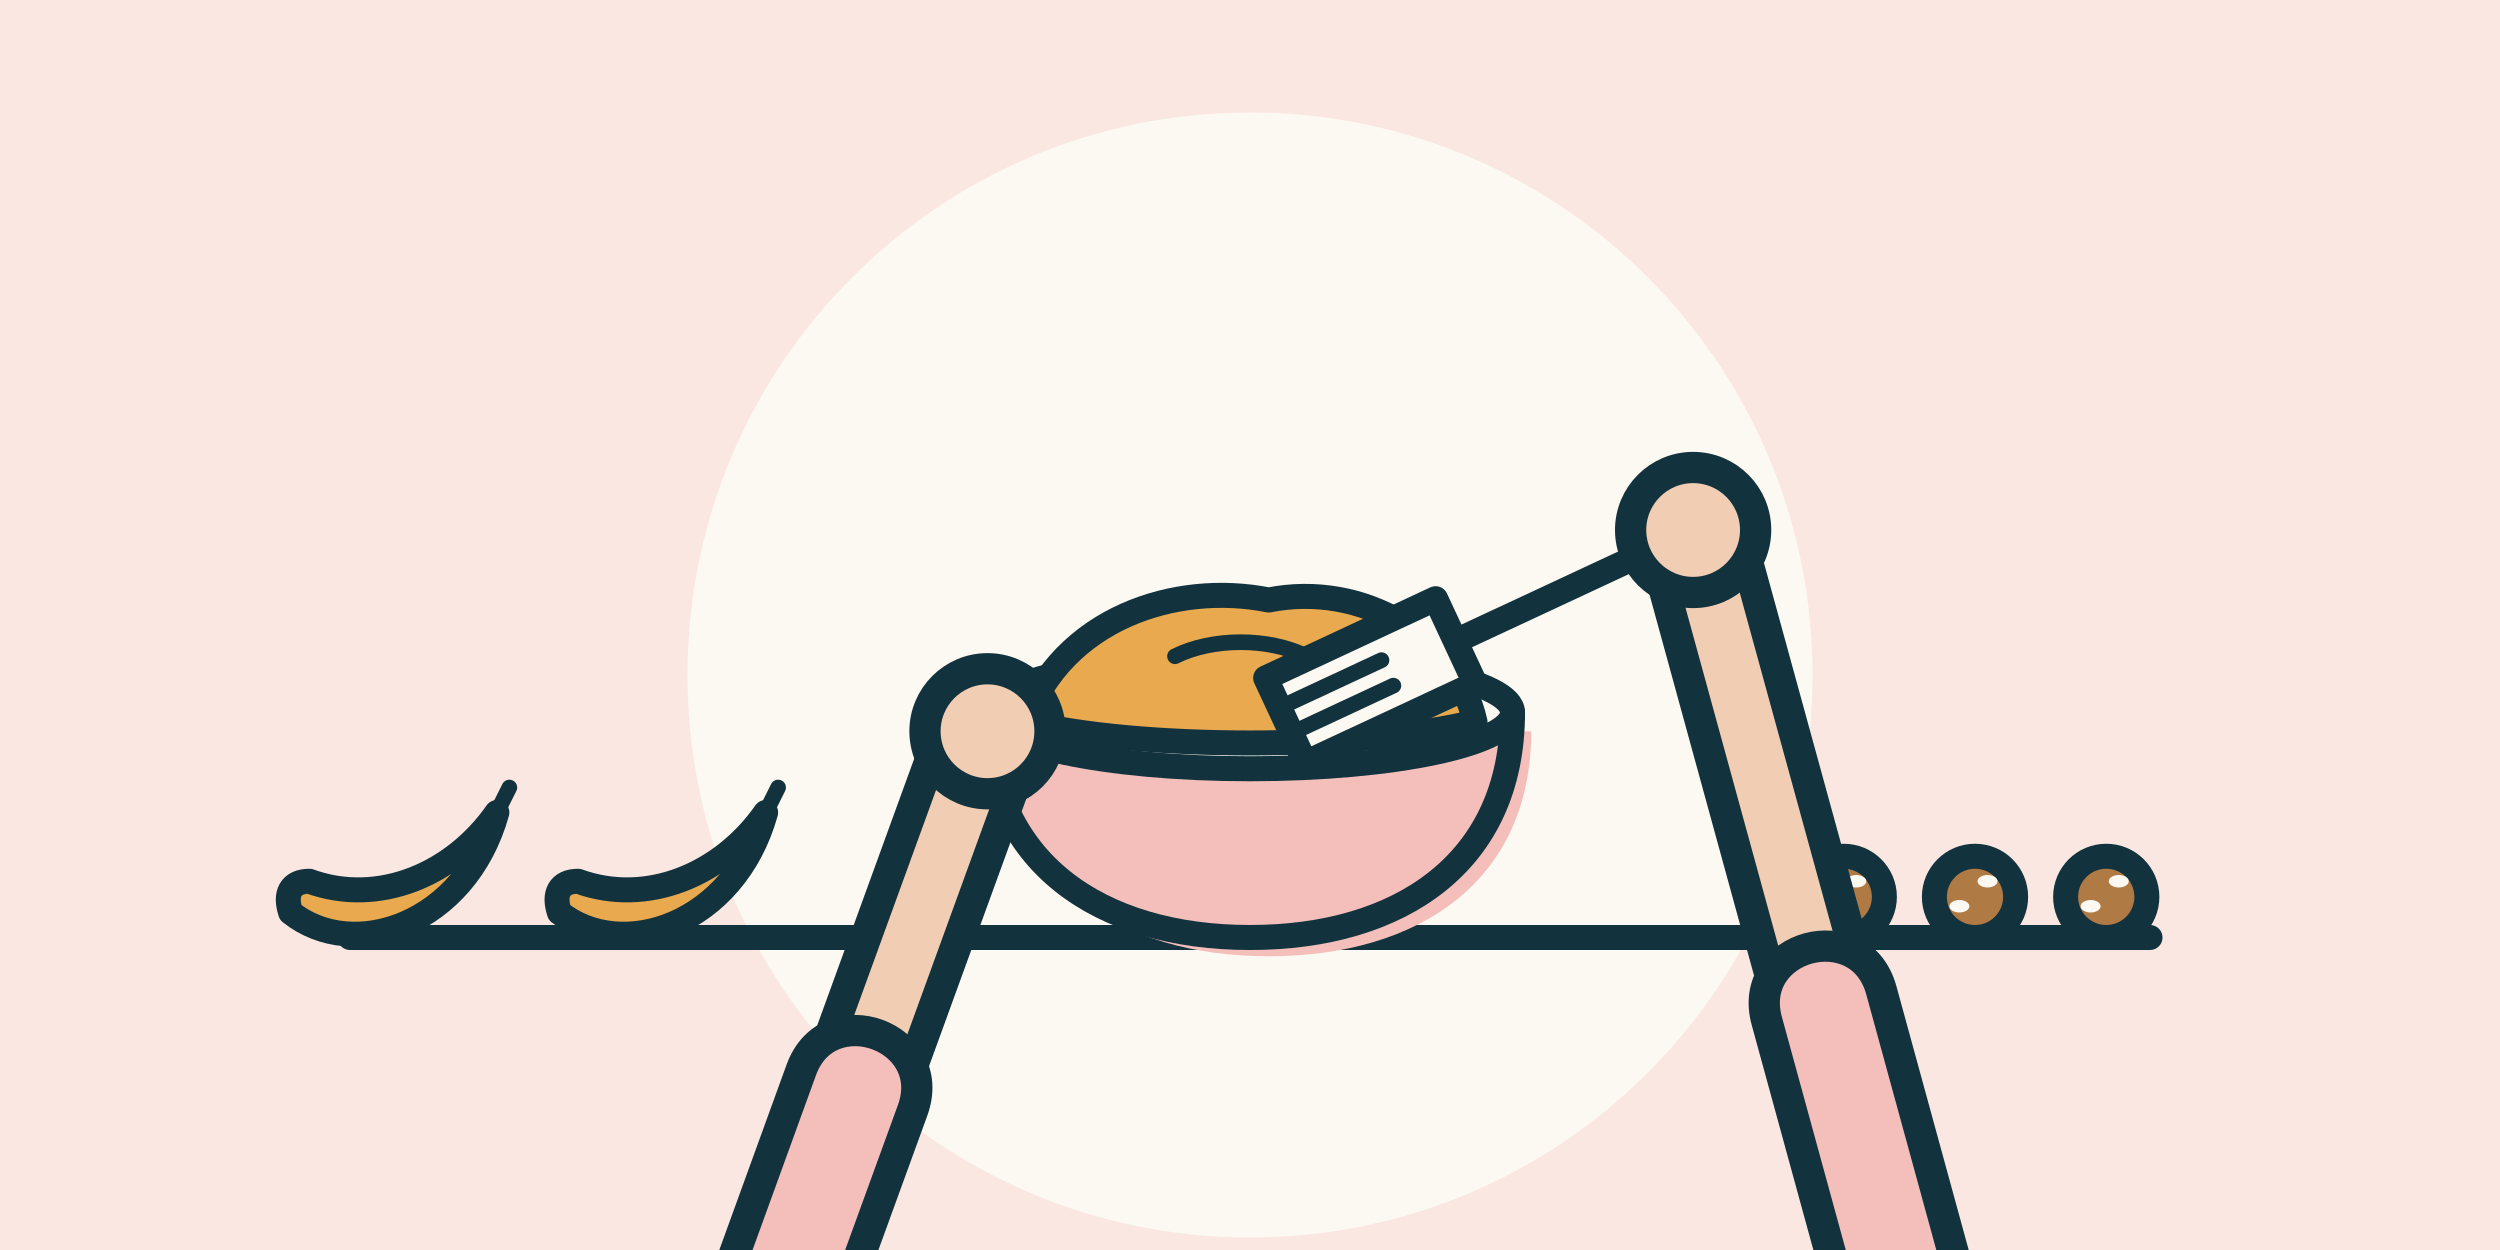
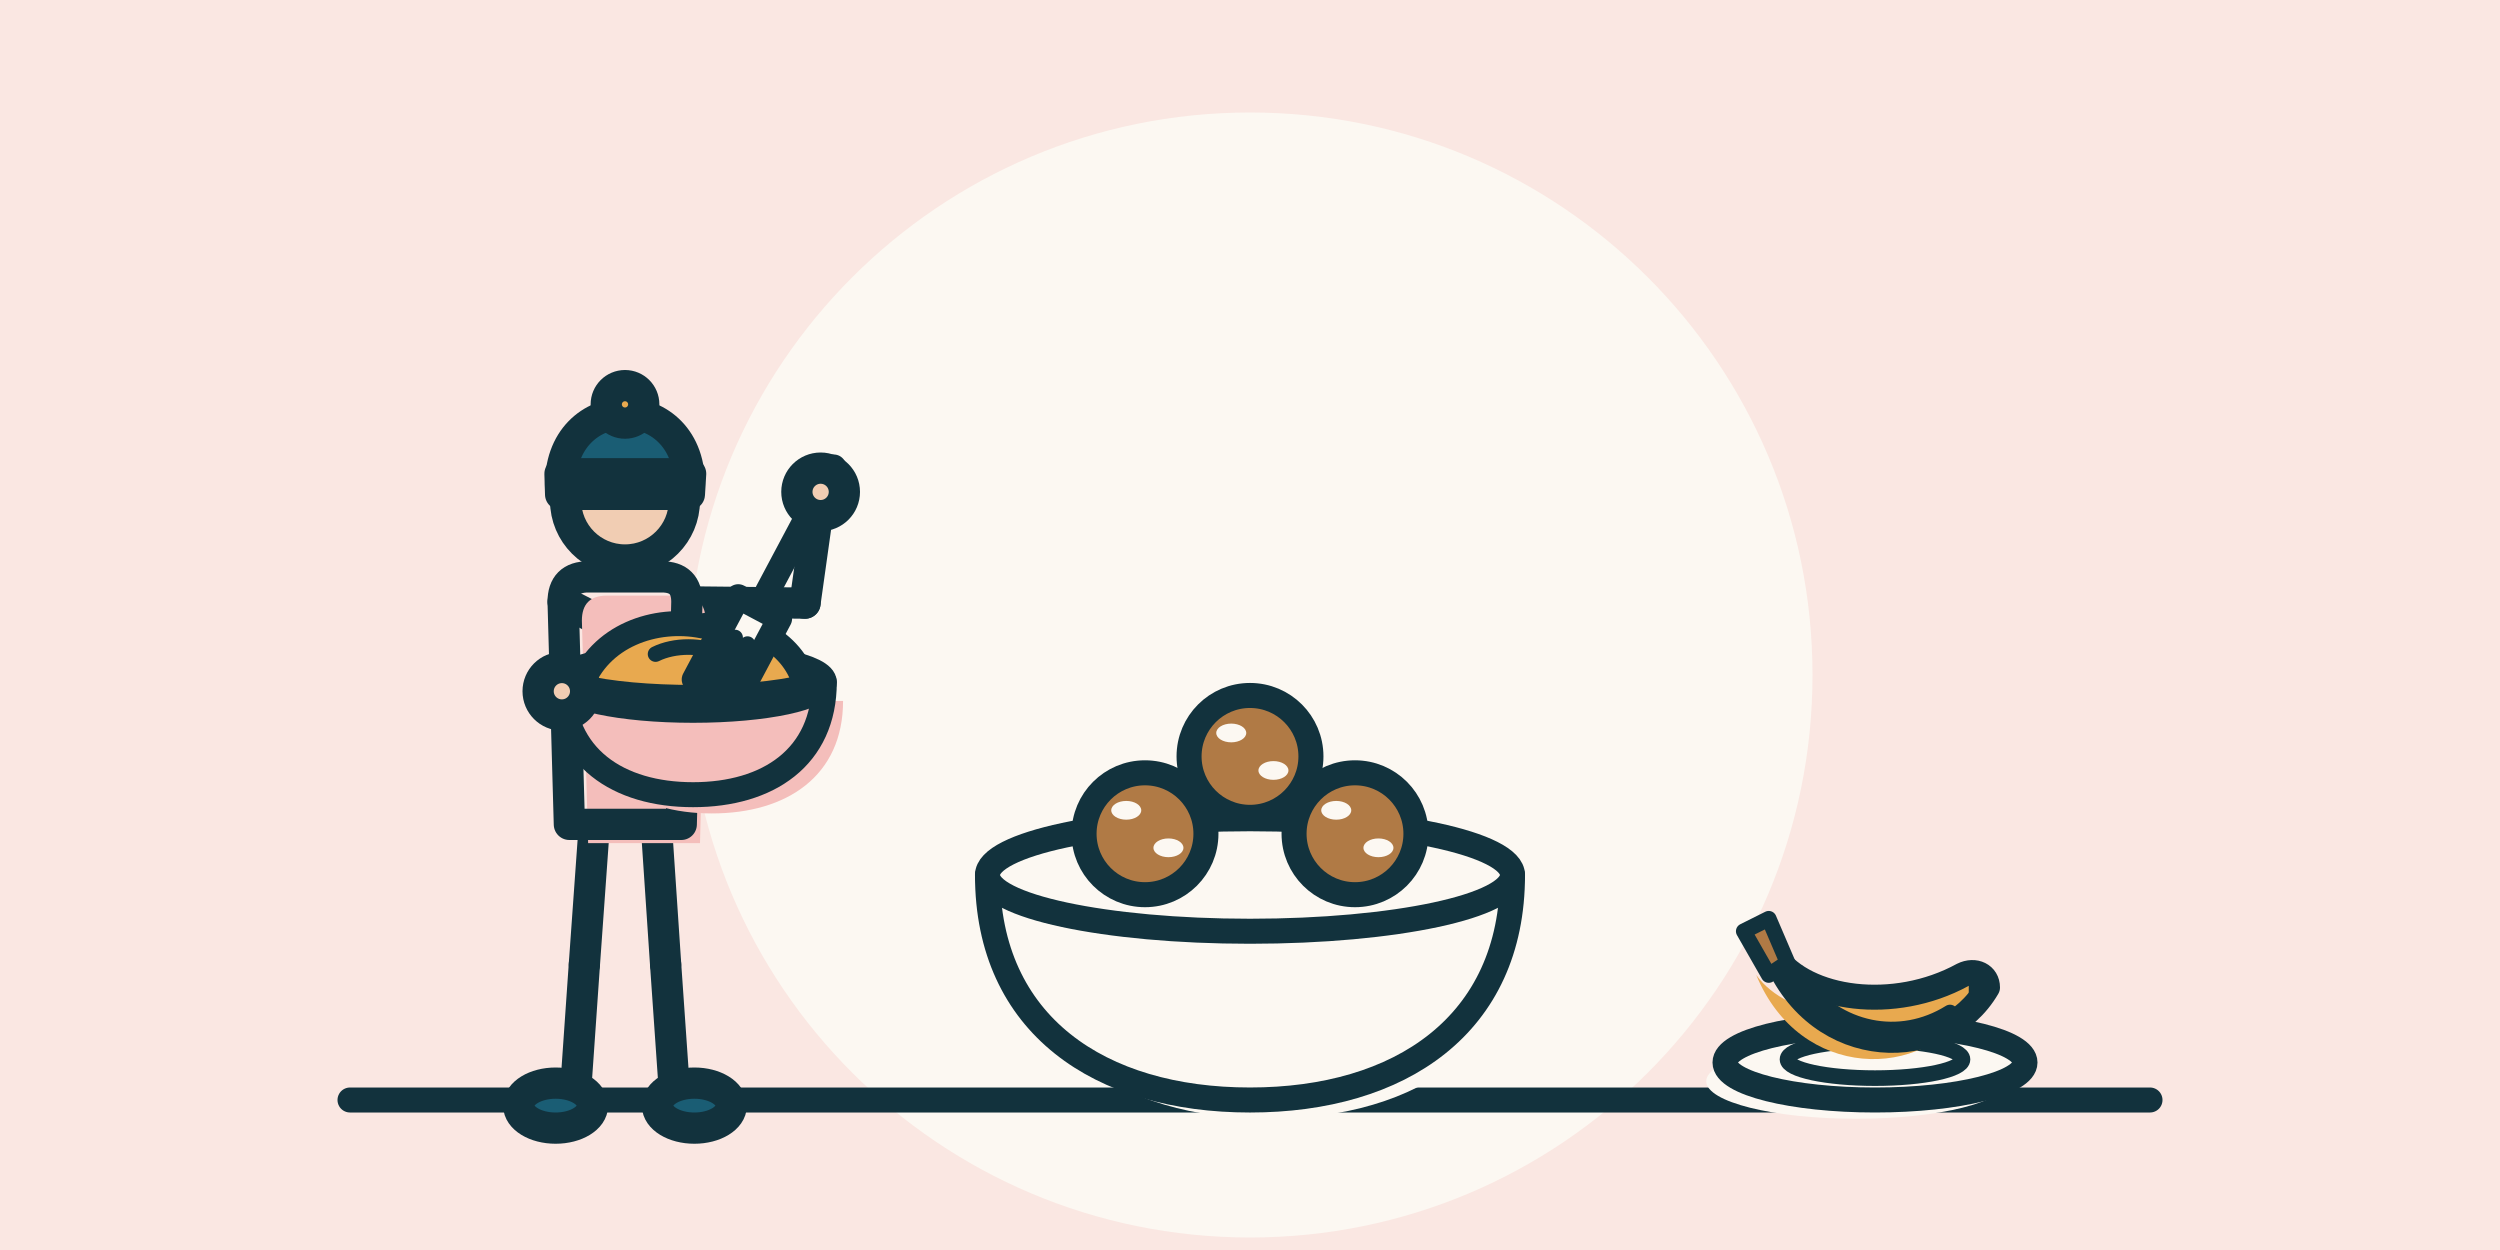
<svg xmlns="http://www.w3.org/2000/svg" width="1200" height="600" viewBox="0 0 400 200">
  <rect width="400" height="200" fill="#FAE7E2" />
  <circle cx="200" cy="108" r="90" fill="#FCF8F2" />
-   <g transform="translate(200 150)" stroke="#12323D" stroke-linecap="round" stroke-linejoin="round">
+   <g transform="translate(200 176)" stroke="#12323D" stroke-linecap="round" stroke-linejoin="round">
    <path d="M-144 0H144" fill="none" stroke-width="4" />
  </g>
-   <g transform="translate(84 150) scale(1 1)" stroke="#12323D" stroke-linecap="round" stroke-linejoin="round">
-     <g transform="translate(-21.5 0)">
-       <path d="M-16 -4C-6 4 12 -2 17 -20C10 -10 -2 -5 -13 -9C-16 -9 -17 -7 -16 -4Z" fill="#E8A94F" stroke-width="4" />
-       <path d="M17 -20L19 -24" fill="none" stroke-width="2.5" />
-     </g>
-     <g transform="translate(21.5 0)">
-       <path d="M-16 -4C-6 4 12 -2 17 -20C10 -10 -2 -5 -13 -9C-16 -9 -17 -7 -16 -4Z" fill="#E8A94F" stroke-width="4" />
-       <path d="M17 -20L19 -24" fill="none" stroke-width="2.5" />
+   <g stroke="#12323D" stroke-linecap="round" stroke-linejoin="round">
+     <path d="M95.1 131.9L93.5 154.3" fill="none" stroke-width="5" />
+     <path d="M93.5 154.3L92 175.9" fill="none" stroke-width="5" />
+     <ellipse cx="88.9" cy="176.9" rx="5.9" ry="3.6" fill="#1A5D74" stroke-width="5" />
+     <path d="M105 131.9L106.5 154.3" fill="none" stroke-width="5" />
+     <path d="M106.5 154.3L108 175.9" fill="none" stroke-width="5" />
+     <ellipse cx="111.1" cy="176.9" rx="5.9" ry="3.6" fill="#1A5D74" stroke-width="5" />
+     <path d="M90.1 96.3L106.9 104.9" fill="none" stroke-width="5" />
+     <path d="M106.9 104.9L89.9 110.6" fill="none" stroke-width="5" />
+     <path d="M109.9 96.3L128.8 96.5" fill="none" stroke-width="5" />
+     <path d="M128.8 96.5L131.3 78.7" fill="none" stroke-width="5" />
+     <path d="M93.1 99.3Q93.1 95.3 97.1 95.3L108.9 95.3Q112.9 95.3 112.9 99.3L112 134.9L94.1 134.9Z" fill="#F4BEBB" stroke="none" />
+     <path d="M90.1 96.3Q90.1 92.3 94.1 92.3L105.9 92.3Q109.9 92.3 109.9 96.3L109 131.9L91.1 131.9Z" fill="none" stroke-width="5" />
+     <path d="M91.9 119.2L108.1 119.2" fill="none" stroke="#12323D" stroke-width="2.5" />
+   </g>
+   <g transform="translate(300 176) scale(-1 1)" stroke="#12323D" stroke-linecap="round" stroke-linejoin="round">
+     <ellipse cx="0" cy="-6" rx="24" ry="6" fill="#FCF8F2" stroke="none" transform="translate(3 3)" />
+     <ellipse cx="0" cy="-6" rx="24" ry="6" fill="#FCF8F2" stroke-width="4" />
+     <ellipse cx="0" cy="-6.5" rx="14" ry="3" fill="none" stroke-width="2.5" />
+     <g transform="translate(0 -8)">
+       <path d="M-18 -10C-11 2 9 2 16 -15C11 -8 -3 -6 -14 -12C-16 -13 -18 -12 -18 -10Z" fill="#E8A94F" stroke="none" transform="translate(3 3)" />
+       <path d="M-18 -10C-11 2 9 2 16 -15C11 -8 -3 -6 -14 -12C-16 -13 -18 -12 -18 -10Z" fill="#E8A94F" stroke-width="4" />
+       <path d="M-12 -6C-4 -1 6 -3 12 -11" fill="none" stroke-width="2.5" />
+       <path d="M14 -14L17 -21L21 -19L17 -12Z" fill="#B07A45" stroke-width="2.5" />
+       <path d="M-18 -10C-19 -12 -18 -14 -15 -13L-15 -9C-16 -8 -17 -8 -18 -10Z" fill="#12323D" stroke="none" />
    </g>
  </g>
-   <g transform="translate(316 150) scale(-1 1)" stroke="#12323D" stroke-linecap="round" stroke-linejoin="round">
-     <g transform="translate(-21 0)">
-       <circle cx="0" cy="-6.5" r="6.5" fill="#B07A45" stroke-width="4" />
+   <g transform="translate(200 176) scale(1.5 1.5)" stroke="#12323D" stroke-linecap="round" stroke-linejoin="round">
+     <path d="M-28 -24H28C28 -8 16 0 0 0C-16 0 -28 -8 -28 -24Z" fill="#FCF8F2" stroke="none" transform="translate(2 2)" />
+     <path d="M-28 -24H28C28 -8 16 0 0 0C-16 0 -28 -8 -28 -24Z" fill="none" stroke-width="2.67" />
+     <ellipse cx="0" cy="-24" rx="28" ry="6" fill="#FCF8F2" stroke-width="2.67" />
+     <g transform="translate(0 -30.15)">
+       <circle cx="0" cy="-6.5" r="6.5" fill="#B07A45" stroke-width="2.67" />
      <ellipse cx="-2" cy="-9" rx="1.6" ry="1" fill="#FCF8F2" stroke="none" />
      <ellipse cx="2.5" cy="-5" rx="1.6" ry="1" fill="#FCF8F2" stroke="none" />
    </g>
-     <g transform="translate(0 0)">
-       <circle cx="0" cy="-6.5" r="6.5" fill="#B07A45" stroke-width="4" />
+     <g transform="translate(-11.2 -21.9)">
+       <circle cx="0" cy="-6.5" r="6.5" fill="#B07A45" stroke-width="2.67" />
      <ellipse cx="-2" cy="-9" rx="1.6" ry="1" fill="#FCF8F2" stroke="none" />
      <ellipse cx="2.5" cy="-5" rx="1.6" ry="1" fill="#FCF8F2" stroke="none" />
    </g>
-     <g transform="translate(21 0)">
-       <circle cx="0" cy="-6.5" r="6.5" fill="#B07A45" stroke-width="4" />
+     <g transform="translate(11.2 -21.9)">
+       <circle cx="0" cy="-6.5" r="6.5" fill="#B07A45" stroke-width="2.67" />
      <ellipse cx="-2" cy="-9" rx="1.6" ry="1" fill="#FCF8F2" stroke="none" />
      <ellipse cx="2.5" cy="-5" rx="1.6" ry="1" fill="#FCF8F2" stroke="none" />
    </g>
  </g>
-   <g transform="translate(200 150) scale(1.5 1.5)" stroke="#12323D" stroke-linecap="round" stroke-linejoin="round">
-     <path d="M-28 -24H28C28 -8 16 0 0 0C-16 0 -28 -8 -28 -24Z" fill="#F4BEBB" stroke="none" transform="translate(2 2)" />
-     <path d="M-28 -24H28C28 -8 16 0 0 0C-16 0 -28 -8 -28 -24Z" fill="none" stroke-width="2.67" />
-     <ellipse cx="0" cy="-24" rx="28" ry="6" fill="#FCF8F2" stroke-width="2.67" />
-     <g transform="translate(0 -24) scale(1)">
-       <path d="M-24 1C-20 -10 -8 -14 2 -12C12 -14 22 -8 24 1C12 4 -12 4 -24 1Z" fill="#E8A94F" stroke-width="2.67" />
-       <path d="M-8 -6C-4 -8 2 -8 6 -6" fill="none" stroke-width="1.67" />
+   <g stroke="#12323D" stroke-linecap="round" stroke-linejoin="round">
+     <g transform="translate(110.89 127.15) scale(0.75 0.75)" stroke="#12323D" stroke-linecap="round" stroke-linejoin="round">
+       <path d="M-28 -24H28C28 -8 16 0 0 0C-16 0 -28 -8 -28 -24Z" fill="#F4BEBB" stroke="none" transform="translate(4 4)" />
+       <path d="M-28 -24H28C28 -8 16 0 0 0C-16 0 -28 -8 -28 -24Z" fill="none" stroke-width="5.33" />
+       <ellipse cx="0" cy="-24" rx="28" ry="6" fill="#FCF8F2" stroke-width="5.33" />
+       <g transform="translate(0 -24) scale(1)">
+         <path d="M-24 1C-20 -10 -8 -14 2 -12C12 -14 22 -8 24 1C12 4 -12 4 -24 1Z" fill="#E8A94F" stroke-width="5.33" />
+         <path d="M-8 -6C-4 -8 2 -8 6 -6" fill="none" stroke-width="3.33" />
+       </g>
    </g>
-   </g>
-   <g stroke="#12323D" stroke-linecap="round" stroke-linejoin="round">
-     <g transform="translate(234.5 91.9) rotate(-205) scale(1.5 1.5)" stroke="#12323D" stroke-linecap="round" stroke-linejoin="round">
-       <path d="M-30 -6H4" fill="none" stroke-width="2.67" />
-       <path d="M4 -11H24V-1H4Z" fill="#FCF8F2" stroke-width="2.67" />
-       <path d="M12 -7.5H24M12 -4.5H24" fill="none" stroke-width="1.67" />
+     <g transform="translate(118.86 92.47) rotate(-242) scale(0.75 0.75)" stroke="#12323D" stroke-linecap="round" stroke-linejoin="round">
+       <path d="M-30 -6H4" fill="none" stroke-width="5.33" />
+       <path d="M4 -11H24V-1H4Z" fill="#FCF8F2" stroke-width="5.33" />
+       <path d="M12 -7.5H24M12 -4.5H24" fill="none" stroke-width="3.33" />
    </g>
-     <path d="M128.6 218.4L164.6 119.4C167.8 110.6 154.6 105.8 151.4 114.6L115.4 213.6C112.2 222.4 125.4 227.2 128.6 218.4Z" fill="#F1CDB3" stroke-width="5" />
-     <path d="M130.9 219.2L146 177.7C150.4 165.8 132.5 159.3 128.2 171.2L113.1 212.8C108.7 224.7 126.6 231.2 130.9 219.2Z" fill="#F4BEBB" stroke-width="5" />
-     <path d="M313.7 214.1L277.7 83C275.2 74 261.7 77.7 264.2 86.7L300.2 217.9C302.7 226.9 316.2 223.1 313.7 214.1Z" fill="#F1CDB3" stroke-width="5" />
-     <path d="M316.1 213.5L301 158.4C297.6 146.2 279.3 151.2 282.7 163.4L297.8 218.5C301.1 230.7 319.4 225.7 316.1 213.5Z" fill="#F4BEBB" stroke-width="5" />
-     <circle cx="158" cy="117" r="10" fill="#F1CDB3" stroke-width="5" />
-     <circle cx="270.9" cy="84.8" r="10" fill="#F1CDB3" stroke-width="5" />
+     <circle cx="89.9" cy="110.6" r="3.8" fill="#F1CDB3" stroke-width="5" />
+     <circle cx="131.3" cy="78.7" r="3.8" fill="#F1CDB3" stroke-width="5" />
+     <circle cx="100" cy="80.1" r="9.5" fill="#F1CDB3" stroke-width="5" />
+     <path d="M89.7 78.2C89.1 62.1 110.9 62.1 110.3 78.2Z" fill="#1A5D74" stroke-width="5" />
+     <path d="M89.6 75.8L110.5 75.8L110.3 79.1L89.7 79.1Z" fill="#FCF8F2" stroke-width="5" />
+     <circle cx="100" cy="64.7" r="3" fill="#E8A94F" stroke-width="5" />
  </g>
</svg>
